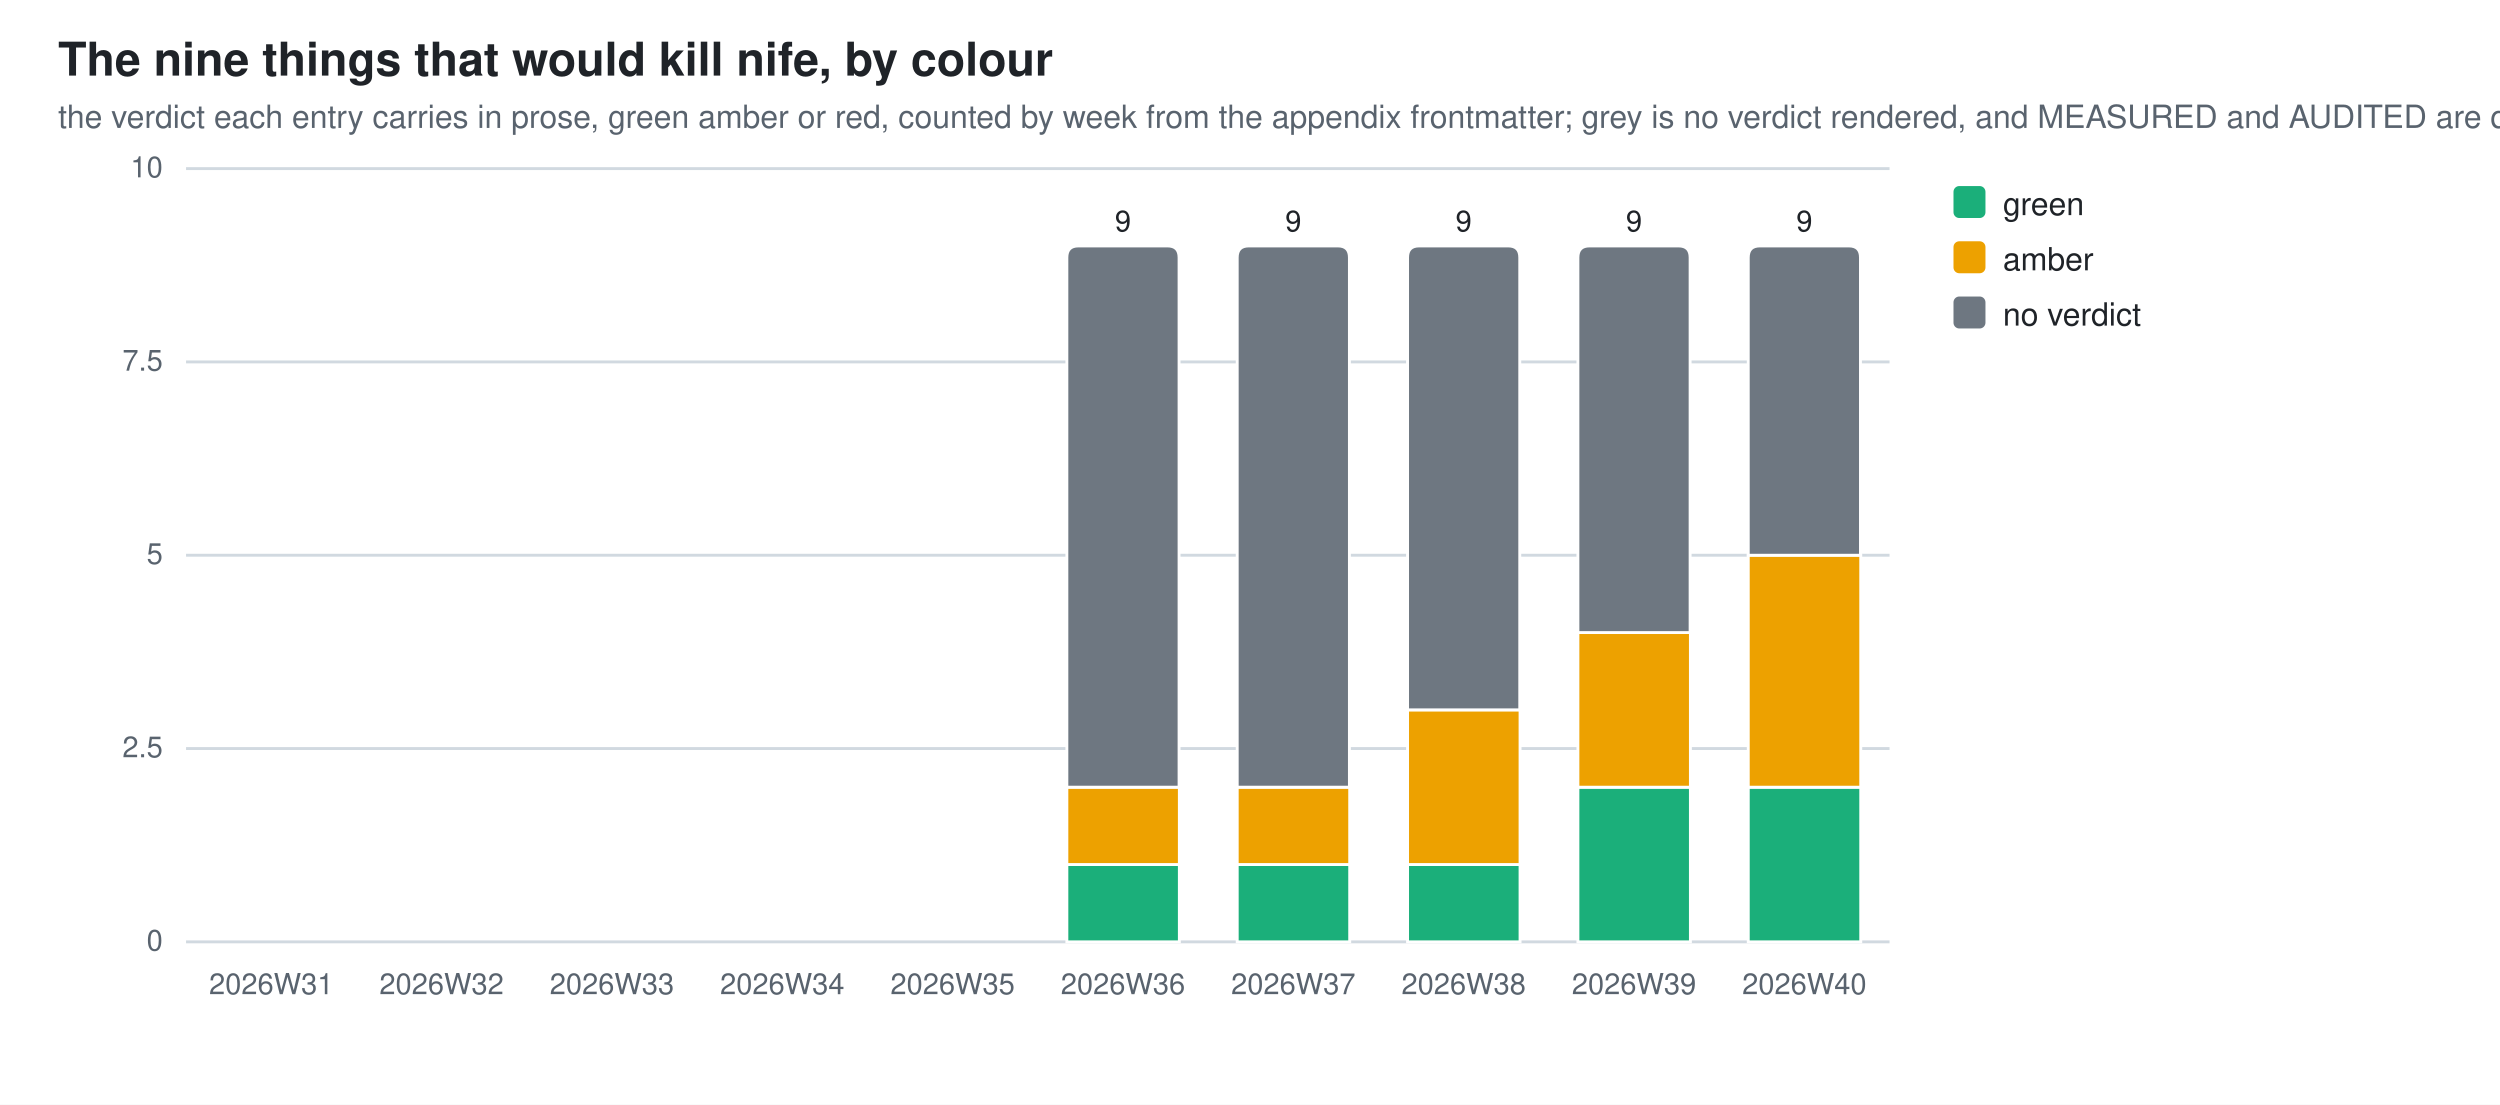
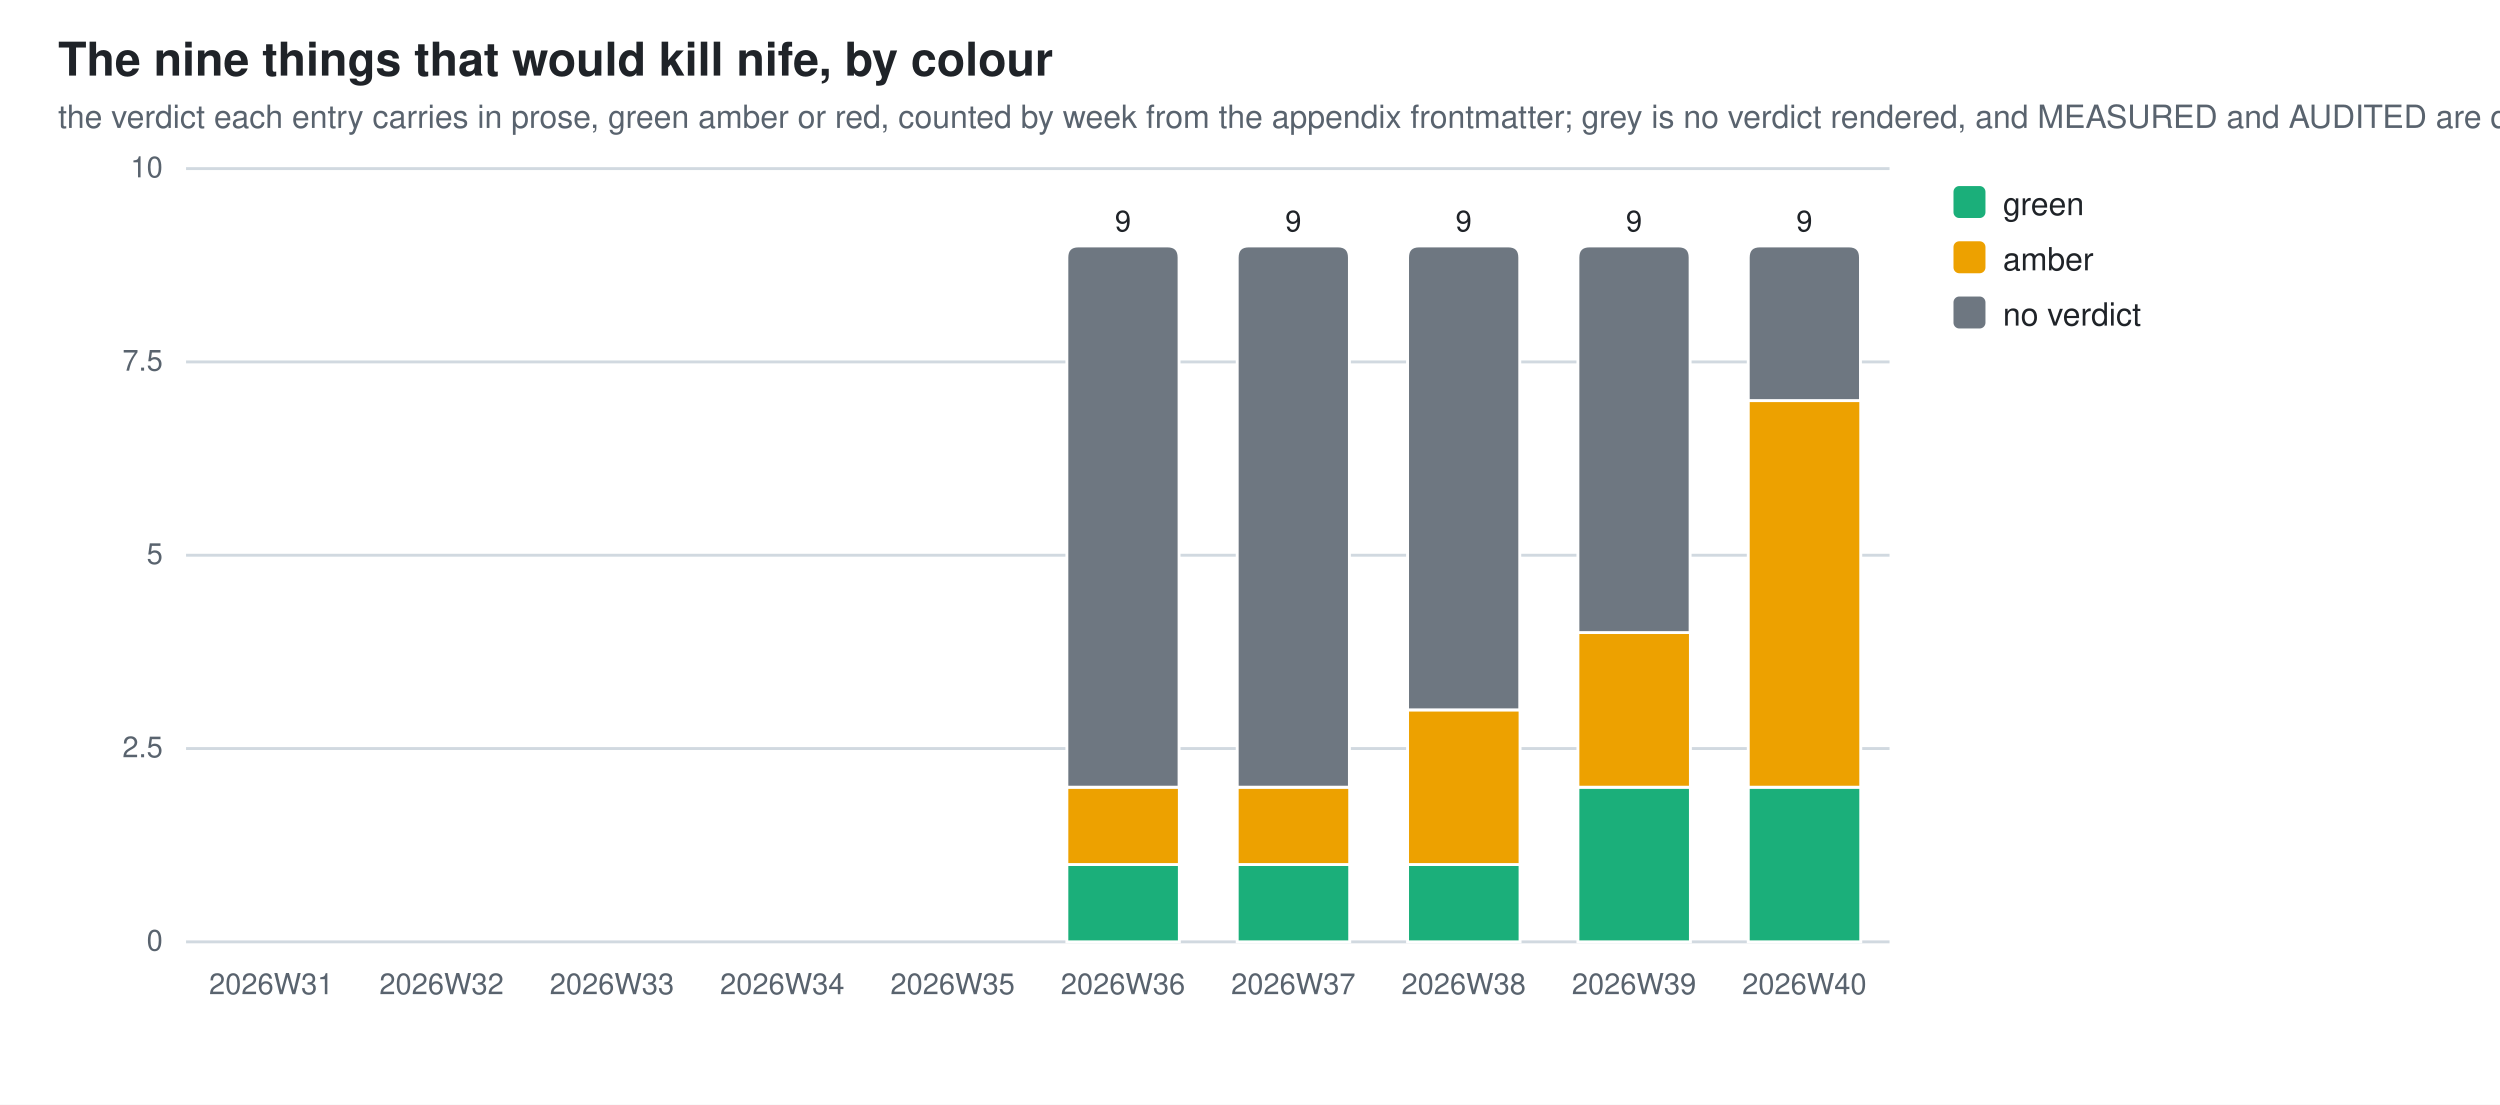
<svg xmlns="http://www.w3.org/2000/svg" width="860" height="380" viewBox="0 0 860 380" role="img" aria-label="The nine things that would kill nife, by colour">
  <style>
  .bg{fill:#ffffff} .fg{fill:#1f2328} .mut{fill:#59636e} .grid{stroke:#d1d9e0}
  .seg{stroke:#ffffff;stroke-width:1}
  .val{paint-order:stroke;stroke:#ffffff;stroke-width:3px;stroke-linejoin:round}
  .c0{fill:#1baf7a}  .c1{fill:#eda100}  .c2{fill:#6e7781}
  @media (prefers-color-scheme: dark){
    .bg{fill:#0d1117} .fg{fill:#e6edf3} .mut{fill:#9198a1} .grid{stroke:#30363d}
    .seg{stroke:#0d1117} .val{stroke:#0d1117} .c0{fill:#199e70} .c1{fill:#c98500} .c2{fill:#8c959f}}
  text{font-family:-apple-system,BlinkMacSystemFont,"Segoe UI",Helvetica,Arial,sans-serif}
</style>
  <rect class="bg" width="860" height="380" />
  <text class="fg" x="20" y="26" font-size="16" font-weight="600">The nine things that would kill nife, by colour</text>
  <text class="mut" x="20" y="44" font-size="11">the verdict each entry carries in prose, green amber or red, counted by week from the appendix frontmatter; grey is no verdict rendered, and MEASURED and AUDITED are qualifiers that never become a fourth colour</text>
  <line class="grid" x1="64" y1="324.0" x2="650.0" y2="324.0" stroke-width="1" />
  <text class="mut" x="56" y="327.0" font-size="10" text-anchor="end">0</text>
  <line class="grid" x1="64" y1="257.5" x2="650.0" y2="257.5" stroke-width="1" />
  <text class="mut" x="56" y="260.5" font-size="10" text-anchor="end">2.5</text>
  <line class="grid" x1="64" y1="191.0" x2="650.0" y2="191.0" stroke-width="1" />
  <text class="mut" x="56" y="194.0" font-size="10" text-anchor="end">5</text>
  <line class="grid" x1="64" y1="124.5" x2="650.0" y2="124.5" stroke-width="1" />
  <text class="mut" x="56" y="127.5" font-size="10" text-anchor="end">7.5</text>
  <line class="grid" x1="64" y1="58.0" x2="650.0" y2="58.0" stroke-width="1" />
  <text class="mut" x="56" y="61.0" font-size="10" text-anchor="end">10</text>
  <text class="mut" x="93.3" y="342" font-size="10" text-anchor="middle">2026W31</text>
  <text class="mut" x="151.9" y="342" font-size="10" text-anchor="middle">2026W32</text>
  <text class="mut" x="210.5" y="342" font-size="10" text-anchor="middle">2026W33</text>
  <text class="mut" x="269.1" y="342" font-size="10" text-anchor="middle">2026W34</text>
  <text class="mut" x="327.7" y="342" font-size="10" text-anchor="middle">2026W35</text>
  <rect class="seg c0" x="367.0" y="297.4" width="38.7" height="26.6" />
  <rect class="seg c1" x="367.0" y="270.8" width="38.7" height="26.6" />
  <path class="seg c2" d="M367.0,270.8 V88.6 Q367.0,84.6 371.0,84.6 H401.6 Q405.6,84.6 405.6,88.6 V270.8 Z" />
  <text class="mut" x="386.3" y="342" font-size="10" text-anchor="middle">2026W36</text>
  <text class="fg val" x="386.3" y="79.6" font-size="10" text-anchor="middle">9</text>
  <rect class="seg c0" x="425.6" y="297.4" width="38.7" height="26.6" />
  <rect class="seg c1" x="425.6" y="270.8" width="38.7" height="26.6" />
  <path class="seg c2" d="M425.6,270.8 V88.6 Q425.6,84.6 429.6,84.6 H460.2 Q464.2,84.6 464.2,88.6 V270.8 Z" />
  <text class="mut" x="444.9" y="342" font-size="10" text-anchor="middle">2026W37</text>
  <text class="fg val" x="444.9" y="79.6" font-size="10" text-anchor="middle">9</text>
  <rect class="seg c0" x="484.2" y="297.4" width="38.7" height="26.6" />
  <rect class="seg c1" x="484.2" y="244.2" width="38.7" height="53.2" />
  <path class="seg c2" d="M484.2,244.2 V88.6 Q484.2,84.6 488.2,84.6 H518.8 Q522.8,84.6 522.8,88.6 V244.2 Z" />
  <text class="mut" x="503.5" y="342" font-size="10" text-anchor="middle">2026W38</text>
  <text class="fg val" x="503.5" y="79.6" font-size="10" text-anchor="middle">9</text>
  <rect class="seg c0" x="542.8" y="270.8" width="38.7" height="53.2" />
  <rect class="seg c1" x="542.8" y="217.6" width="38.7" height="53.2" />
  <path class="seg c2" d="M542.8,217.6 V88.6 Q542.8,84.6 546.8,84.6 H577.4 Q581.4,84.6 581.4,88.6 V217.6 Z" />
  <text class="mut" x="562.1" y="342" font-size="10" text-anchor="middle">2026W39</text>
  <text class="fg val" x="562.1" y="79.6" font-size="10" text-anchor="middle">9</text>
  <rect class="seg c0" x="601.4" y="270.8" width="38.7" height="53.2" />
-   <rect class="seg c1" x="601.4" y="191.0" width="38.7" height="79.8" />
-   <path class="seg c2" d="M601.4,191.0 V88.6 Q601.4,84.6 605.4,84.6 H636.0 Q640.0,84.6 640.0,88.6 V191.0 Z" />
+   <rect class="seg c1" x="601.4" y="137.8" width="38.7" height="133.0" />
+   <path class="seg c2" d="M601.4,137.8 V88.6 Q601.4,84.6 605.4,84.6 H636.0 Q640.0,84.6 640.0,88.6 V137.8 Z" />
  <text class="mut" x="620.7" y="342" font-size="10" text-anchor="middle">2026W40</text>
  <text class="fg val" x="620.7" y="79.6" font-size="10" text-anchor="middle">9</text>
  <rect class="c0" x="672" y="64" width="11" height="11" rx="2" />
  <text class="fg" y="74" font-size="11">
    <tspan x="689" dy="0">green</tspan>
  </text>
  <rect class="c1" x="672" y="83" width="11" height="11" rx="2" />
  <text class="fg" y="93" font-size="11">
    <tspan x="689" dy="0">amber</tspan>
  </text>
  <rect class="c2" x="672" y="102" width="11" height="11" rx="2" />
  <text class="fg" y="112" font-size="11">
    <tspan x="689" dy="0">no verdict</tspan>
  </text>
</svg>
